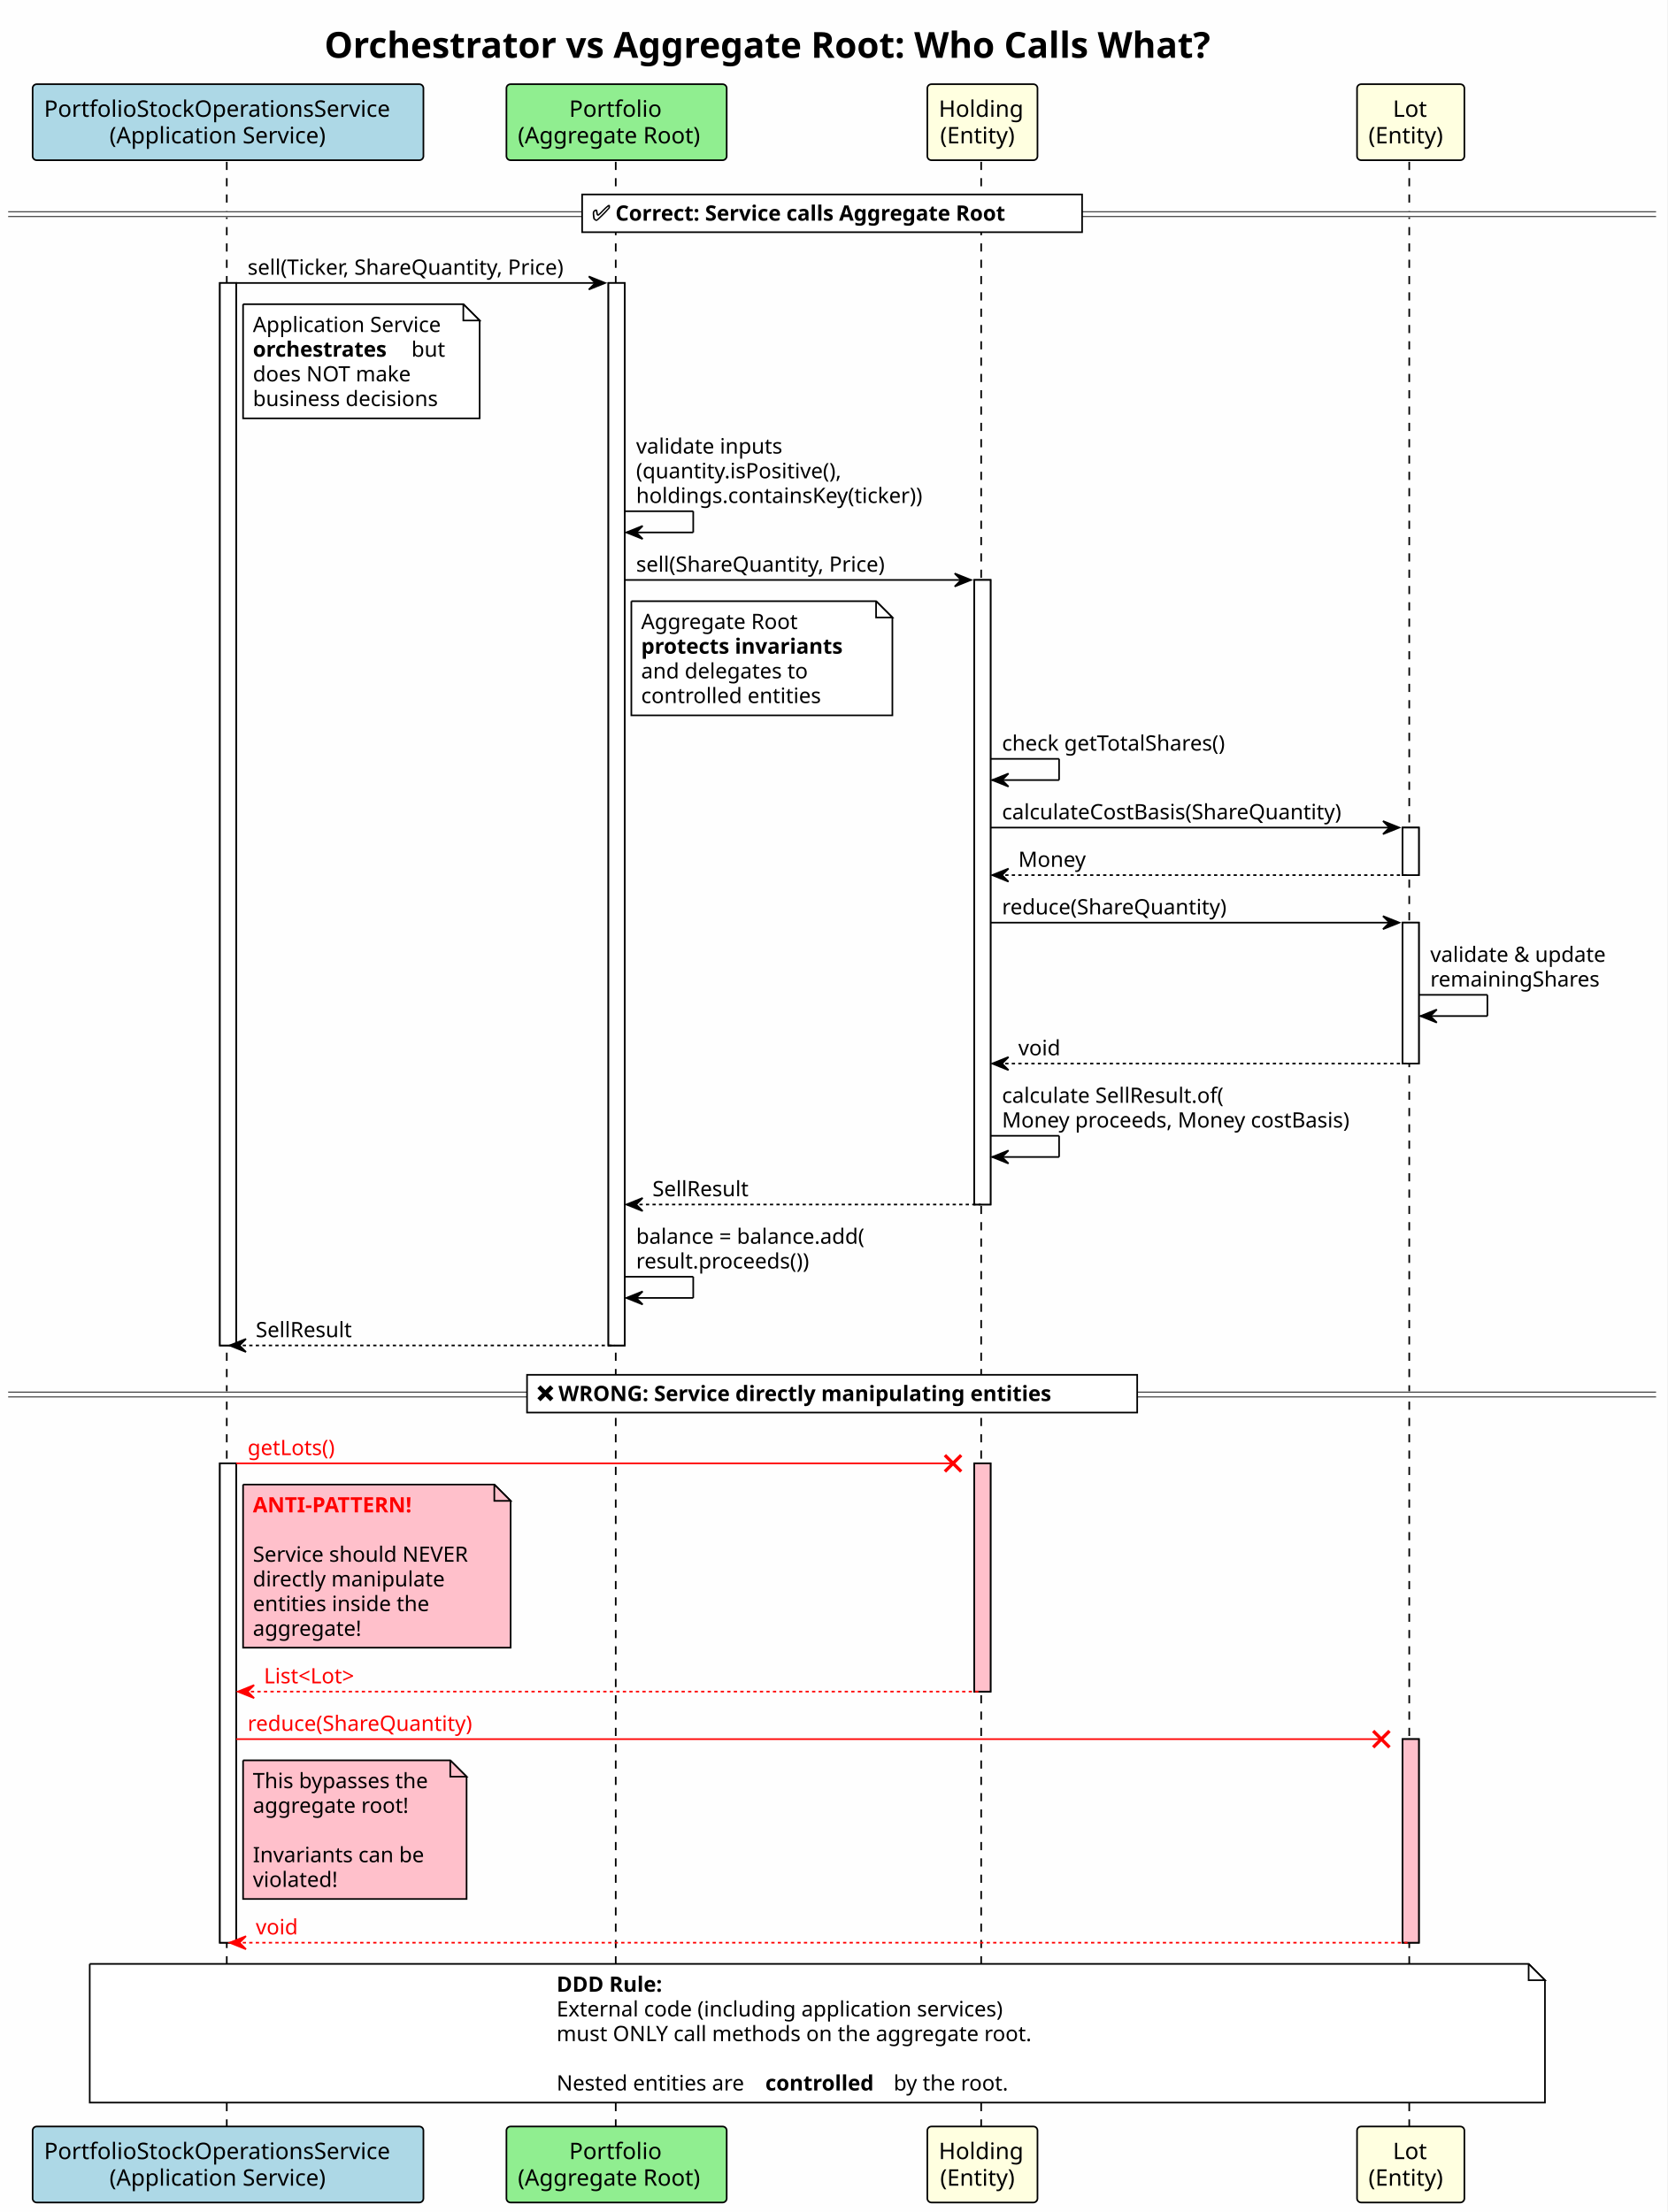
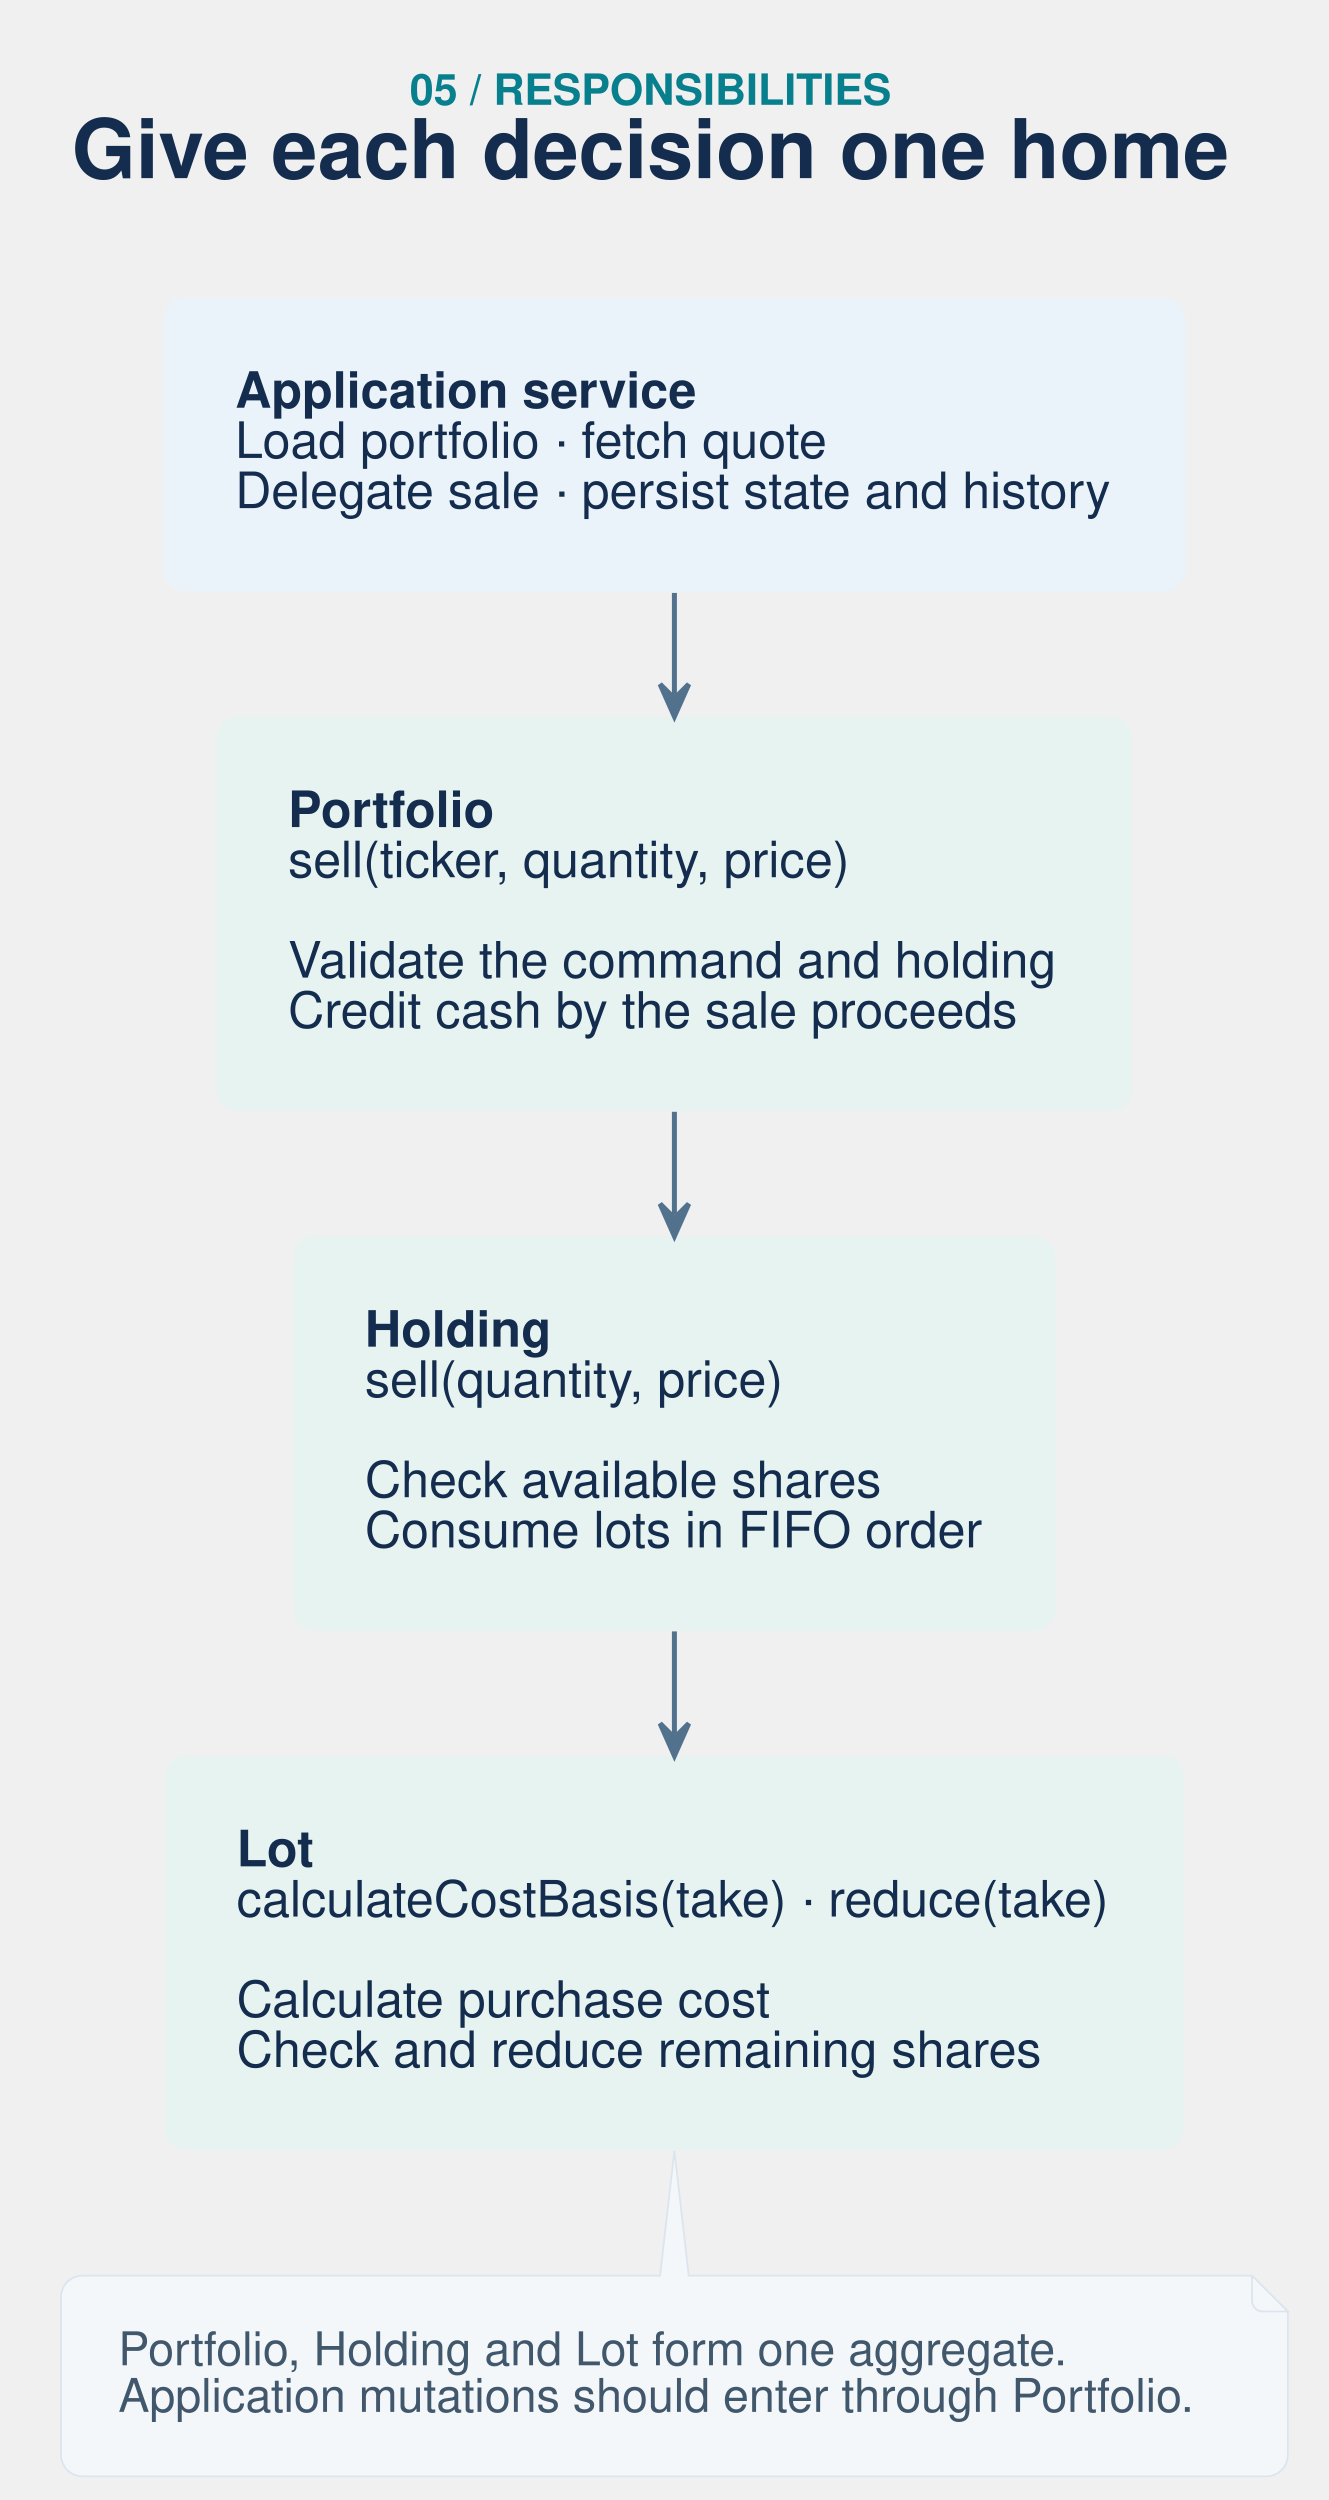
- <svg xmlns="http://www.w3.org/2000/svg" contentStyleType="text/css" data-diagram-type="SEQUENCE" height="1356px" preserveAspectRatio="none" style="width:1022px;height:1356px;background:#FEFEFE;" version="1.1" viewBox="0 0 1022 1356" width="1022px" zoomAndPan="magnify">
+ <svg xmlns="http://www.w3.org/2000/svg" contentStyleType="text/css" data-diagram-type="DESCRIPTION" height="1308.75px" preserveAspectRatio="none" style="width:695px;height:1308px;background:#FFFFFF;" version="1.1" viewBox="0 0 695 1308" width="695.625px" zoomAndPan="magnify">
  <defs />
  <g>
-     <rect fill="#FEFEFE" height="1356" style="stroke:none;stroke-width:1;" width="1022" x="0" y="0" />
-     <text fill="#000000" font-family="Verdana" font-size="22" font-weight="bold" lengthAdjust="spacing" textLength="621.425" x="198.847" y="35.421">Orchestrator vs Aggregate Root: Who Calls What?</text>
-     <g>
-       <rect fill="#FFFFFF" height="651.32" style="stroke:#000000;stroke-width:1;" width="10" x="134.773" y="173.469" />
+     <text fill="#087F8C" font-family="Helvetica" font-size="22.5" font-weight="bold" lengthAdjust="spacing" textLength="252.565" x="214.388" y="54.825">05 / RESPONSIBILITIES</text>
+     <text fill="#142D4E" font-family="Helvetica" font-size="43.125" font-weight="bold" lengthAdjust="spacing" textLength="606.34" x="37.5" y="93.207">Give each decision one home</text>
+     <g class="entity" data-entity="S" data-source-line="5" data-uid="ent0002" id="entity_S">
+       <rect fill="#EAF3F9" height="153.75" rx="11.25" ry="11.25" width="534.619" x="85.549" y="155.625" />
+       <text fill="#142D4E" font-family="Helvetica" font-size="26.25" font-weight="bold" lengthAdjust="spacing" textLength="240.71" x="123.049" y="213.338">Application service</text>
+       <text fill="#142D4E" font-family="Helvetica" font-size="26.25" lengthAdjust="spacing" textLength="310.847" x="123.049" y="239.588">Load portfolio · fetch quote</text>
+       <text fill="#142D4E" font-family="Helvetica" font-size="26.25" lengthAdjust="spacing" textLength="459.618" x="123.049" y="265.838">Delegate sale · persist state and history</text>
    </g>
-     <g>
-       <rect fill="#FFFFFF" height="293.859" style="stroke:#000000;stroke-width:1;" width="10" x="134.773" y="897.055" />
+     <g class="entity" data-entity="P" data-source-line="6" data-uid="ent0003" id="entity_P">
+       <rect fill="#E6F3F1" height="206.25" rx="11.25" ry="11.25" width="479.235" x="113.243" y="375" />
+       <text fill="#142D4E" font-family="Helvetica" font-size="26.25" font-weight="bold" lengthAdjust="spacing" textLength="107.897" x="150.743" y="432.713">Portfolio</text>
+       <text fill="#142D4E" font-family="Helvetica" font-size="26.25" lengthAdjust="spacing" textLength="297.594" x="150.743" y="458.963">sell(ticker, quantity, price)</text>
+       <text fill="#142D4E" font-family="Helvetica" font-size="26.25" lengthAdjust="spacing" textLength="7.293" x="150.743" y="485.213"> </text>
+       <text fill="#142D4E" font-family="Helvetica" font-size="26.25" lengthAdjust="spacing" textLength="404.235" x="150.743" y="511.463">Validate the command and holding</text>
+       <text fill="#142D4E" font-family="Helvetica" font-size="26.25" lengthAdjust="spacing" textLength="382.291" x="150.743" y="537.713">Credit cash by the sale proceeds</text>
    </g>
-     <g>
-       <rect fill="#FFFFFF" height="651.32" style="stroke:#000000;stroke-width:1;" width="10" x="372.93" y="173.469" />
+     <g class="entity" data-entity="H" data-source-line="7" data-uid="ent0004" id="entity_H">
+       <rect fill="#E6F3F1" height="206.25" rx="11.25" ry="11.25" width="398.857" x="153.424" y="646.875" />
+       <text fill="#142D4E" font-family="Helvetica" font-size="26.25" font-weight="bold" lengthAdjust="spacing" textLength="97.681" x="190.924" y="704.588">Holding</text>
+       <text fill="#142D4E" font-family="Helvetica" font-size="26.25" lengthAdjust="spacing" textLength="220.292" x="190.924" y="730.838">sell(quantity, price)</text>
+       <text fill="#142D4E" font-family="Helvetica" font-size="26.25" lengthAdjust="spacing" textLength="7.293" x="190.924" y="757.088"> </text>
+       <text fill="#142D4E" font-family="Helvetica" font-size="26.25" lengthAdjust="spacing" textLength="271.395" x="190.924" y="783.338">Check available shares</text>
+       <text fill="#142D4E" font-family="Helvetica" font-size="26.25" lengthAdjust="spacing" textLength="323.857" x="190.924" y="809.588">Consume lots in FIFO order</text>
    </g>
-     <g>
-       <rect fill="#FFFFFF" height="382.859" style="stroke:#000000;stroke-width:1;" width="10" x="597.182" y="355.531" />
+     <g class="entity" data-entity="L" data-source-line="8" data-uid="ent0005" id="entity_L">
+       <rect fill="#E6F3F1" height="206.25" rx="11.25" ry="11.25" width="533.106" x="86.299" y="918.75" />
+       <text fill="#142D4E" font-family="Helvetica" font-size="26.25" font-weight="bold" lengthAdjust="spacing" textLength="40.81" x="123.799" y="976.463">Lot</text>
+       <text fill="#142D4E" font-family="Helvetica" font-size="26.25" lengthAdjust="spacing" textLength="458.106" x="123.799" y="1002.713">calculateCostBasis(take) · reduce(take)</text>
+       <text fill="#142D4E" font-family="Helvetica" font-size="26.25" lengthAdjust="spacing" textLength="7.293" x="123.799" y="1028.963"> </text>
+       <text fill="#142D4E" font-family="Helvetica" font-size="26.25" lengthAdjust="spacing" textLength="280.149" x="123.799" y="1055.213">Calculate purchase cost</text>
+       <text fill="#142D4E" font-family="Helvetica" font-size="26.25" lengthAdjust="spacing" textLength="421.692" x="123.799" y="1081.463">Check and reduce remaining shares</text>
    </g>
-     <g>
-       <rect fill="#FFC0CB" height="139.93" style="stroke:#000000;stroke-width:1;" width="10" x="597.182" y="897.055" />
+     <g class="entity" data-entity="GMN9" data-source-line="13" data-uid="ent0010" id="entity_GMN9">
+       <path d="M31.906,1201.875 L31.906,1284.375 A11.25,11.25 0 0 0 43.156,1295.625 L662.559,1295.625 A11.25,11.25 0 0 0 673.809,1284.375 L673.809,1209.375 L655.059,1190.625 L360.349,1190.625 L352.849,1125.375 L345.349,1190.625 L43.156,1190.625 A11.25,11.25 0 0 0 31.906,1201.875" fill="#F3F7FA" style="stroke:#DCE5ED;stroke-width:0.938;" />
+       <path d="M655.059,1190.625 L655.059,1203.75 A5.625,5.625 0 0 0 660.684,1209.375 L673.809,1209.375 L655.059,1190.625" fill="#F3F7FA" style="stroke:#DCE5ED;stroke-width:0.938;" />
+       <text fill="#41576B" font-family="Helvetica" font-size="24.375" lengthAdjust="spacing" textLength="500.009" x="61.906" y="1237.519">Portfolio, Holding and Lot form one aggregate.</text>
+       <text fill="#41576B" font-family="Helvetica" font-size="24.375" lengthAdjust="spacing" textLength="565.029" x="61.906" y="1261.894">Application mutations should enter through Portfolio.</text>
    </g>
-     <g>
-       <rect fill="#FFFFFF" height="29.133" style="stroke:#000000;stroke-width:1;" width="10" x="859.716" y="507.328" />
+     <g class="link" data-entity-1="S" data-entity-2="P" data-source-line="9" data-uid="lnk6" id="link_S_P">
+       <path d="M352.849,310.219 C352.849,330.731 352.849,341.962 352.849,363.6" fill="none" id="S-to-P" style="stroke:#52718D;stroke-width:2.625;" />
+       <polygon fill="#52718D" points="352.849,374.85,360.349,357.975,352.849,365.475,345.349,357.975,352.849,374.85" style="stroke:#52718D;stroke-width:2.625;" />
    </g>
-     <g>
-       <rect fill="#FFFFFF" height="86.398" style="stroke:#000000;stroke-width:1;" width="10" x="859.716" y="565.594" />
+     <g class="link" data-entity-1="P" data-entity-2="H" data-source-line="10" data-uid="lnk7" id="link_P_H">
+       <path d="M352.849,581.681 C352.849,603 352.849,614.175 352.849,635.475" fill="none" id="P-to-H" style="stroke:#52718D;stroke-width:2.625;" />
+       <polygon fill="#52718D" points="352.849,646.725,360.349,629.85,352.849,637.35,345.349,629.85,352.849,646.725" style="stroke:#52718D;stroke-width:2.625;" />
    </g>
-     <g>
-       <rect fill="#FFC0CB" height="124.797" style="stroke:#000000;stroke-width:1;" width="10" x="859.716" y="1066.117" />
+     <g class="link" data-entity-1="H" data-entity-2="L" data-source-line="11" data-uid="lnk8" id="link_H_L">
+       <path d="M352.849,853.556 C352.849,874.875 352.849,886.05 352.849,907.35" fill="none" id="H-to-L" style="stroke:#52718D;stroke-width:2.625;" />
+       <polygon fill="#52718D" points="352.849,918.6,360.349,901.725,352.849,909.225,345.349,901.725,352.849,918.6" style="stroke:#52718D;stroke-width:2.625;" />
    </g>
-     <g class="participant-lifeline" data-entity-uid="part1" data-qualified-name="Service" id="part1-lifeline">
-       <g>
-         <rect fill="#000000" fill-opacity="0" height="1205.375" width="8" x="135.773" y="99.203" />
-         <line style="stroke:#000000;stroke-width:1;stroke-dasharray:5,5;" x1="139" x2="139" y1="99.203" y2="1304.578" />
-       </g>
-     </g>
-     <g class="participant-lifeline" data-entity-uid="part2" data-qualified-name="Portfolio" id="part2-lifeline">
-       <g>
-         <rect fill="#000000" fill-opacity="0" height="1205.375" width="8" x="373.93" y="99.203" />
-         <line style="stroke:#000000;stroke-width:1;stroke-dasharray:5,5;" x1="377.425" x2="377.425" y1="99.203" y2="1304.578" />
-       </g>
-     </g>
-     <g class="participant-lifeline" data-entity-uid="part3" data-qualified-name="Holding" id="part3-lifeline">
-       <g>
-         <rect fill="#000000" fill-opacity="0" height="1205.375" width="8" x="598.182" y="99.203" />
-         <line style="stroke:#000000;stroke-width:1;stroke-dasharray:5,5;" x1="601.422" x2="601.422" y1="99.203" y2="1304.578" />
-       </g>
-     </g>
-     <g class="participant-lifeline" data-entity-uid="part4" data-qualified-name="Lot" id="part4-lifeline">
-       <g>
-         <rect fill="#000000" fill-opacity="0" height="1205.375" width="8" x="860.716" y="99.203" />
-         <line style="stroke:#000000;stroke-width:1;stroke-dasharray:5,5;" x1="863.818" x2="863.818" y1="99.203" y2="1304.578" />
-       </g>
-     </g>
-     <g class="participant participant-head" data-entity-uid="part1" data-qualified-name="Service" id="part1-head">
-       <rect fill="#ADD8E6" height="46.594" rx="2.5" ry="2.5" style="stroke:#000000;stroke-width:1;" width="239.545" x="20" y="51.609" />
-       <text fill="#000000" font-family="Verdana" font-size="14" lengthAdjust="spacing" textLength="225.545" x="27" y="71.605">PortfolioStockOperationsService</text>
-       <text fill="#000000" font-family="Verdana" font-size="14" lengthAdjust="spacing" textLength="145.339" x="67.103" y="87.901">(Application Service)</text>
-     </g>
-     <g class="participant participant-tail" data-entity-uid="part1" data-qualified-name="Service" id="part1-tail">
-       <rect fill="#ADD8E6" height="46.594" rx="2.5" ry="2.5" style="stroke:#000000;stroke-width:1;" width="239.545" x="20" y="1303.578" />
-       <text fill="#000000" font-family="Verdana" font-size="14" lengthAdjust="spacing" textLength="225.545" x="27" y="1323.573">PortfolioStockOperationsService</text>
-       <text fill="#000000" font-family="Verdana" font-size="14" lengthAdjust="spacing" textLength="145.339" x="67.103" y="1339.87">(Application Service)</text>
-     </g>
-     <g class="participant participant-head" data-entity-uid="part2" data-qualified-name="Portfolio" id="part2-head">
-       <rect fill="#90EE90" height="46.594" rx="2.5" ry="2.5" style="stroke:#000000;stroke-width:1;" width="135.01" x="310.425" y="51.609" />
-       <text fill="#000000" font-family="Verdana" font-size="14" lengthAdjust="spacing" textLength="58.092" x="348.884" y="71.605">Portfolio</text>
-       <text fill="#000000" font-family="Verdana" font-size="14" lengthAdjust="spacing" textLength="121.01" x="317.425" y="87.901">(Aggregate Root)</text>
-     </g>
-     <g class="participant participant-tail" data-entity-uid="part2" data-qualified-name="Portfolio" id="part2-tail">
-       <rect fill="#90EE90" height="46.594" rx="2.5" ry="2.5" style="stroke:#000000;stroke-width:1;" width="135.01" x="310.425" y="1303.578" />
-       <text fill="#000000" font-family="Verdana" font-size="14" lengthAdjust="spacing" textLength="58.092" x="348.884" y="1323.573">Portfolio</text>
-       <text fill="#000000" font-family="Verdana" font-size="14" lengthAdjust="spacing" textLength="121.01" x="317.425" y="1339.87">(Aggregate Root)</text>
-     </g>
-     <g class="participant participant-head" data-entity-uid="part3" data-qualified-name="Holding" id="part3-head">
-       <rect fill="#FFFFE0" height="46.594" rx="2.5" ry="2.5" style="stroke:#000000;stroke-width:1;" width="67.519" x="568.422" y="51.609" />
-       <text fill="#000000" font-family="Verdana" font-size="14" lengthAdjust="spacing" textLength="53.519" x="575.422" y="71.605">Holding</text>
-       <text fill="#000000" font-family="Verdana" font-size="14" lengthAdjust="spacing" textLength="51.796" x="576.284" y="87.901">(Entity)</text>
-     </g>
-     <g class="participant participant-tail" data-entity-uid="part3" data-qualified-name="Holding" id="part3-tail">
-       <rect fill="#FFFFE0" height="46.594" rx="2.5" ry="2.5" style="stroke:#000000;stroke-width:1;" width="67.519" x="568.422" y="1303.578" />
-       <text fill="#000000" font-family="Verdana" font-size="14" lengthAdjust="spacing" textLength="53.519" x="575.422" y="1323.573">Holding</text>
-       <text fill="#000000" font-family="Verdana" font-size="14" lengthAdjust="spacing" textLength="51.796" x="576.284" y="1339.87">(Entity)</text>
-     </g>
-     <g class="participant participant-head" data-entity-uid="part4" data-qualified-name="Lot" id="part4-head">
-       <rect fill="#FFFFE0" height="46.594" rx="2.5" ry="2.5" style="stroke:#000000;stroke-width:1;" width="65.796" x="831.818" y="51.609" />
-       <text fill="#000000" font-family="Verdana" font-size="14" lengthAdjust="spacing" textLength="21.855" x="853.789" y="71.605">Lot</text>
-       <text fill="#000000" font-family="Verdana" font-size="14" lengthAdjust="spacing" textLength="51.796" x="838.818" y="87.901">(Entity)</text>
-     </g>
-     <g class="participant participant-tail" data-entity-uid="part4" data-qualified-name="Lot" id="part4-tail">
-       <rect fill="#FFFFE0" height="46.594" rx="2.5" ry="2.5" style="stroke:#000000;stroke-width:1;" width="65.796" x="831.818" y="1303.578" />
-       <text fill="#000000" font-family="Verdana" font-size="14" lengthAdjust="spacing" textLength="21.855" x="853.789" y="1323.573">Lot</text>
-       <text fill="#000000" font-family="Verdana" font-size="14" lengthAdjust="spacing" textLength="51.796" x="838.818" y="1339.87">(Entity)</text>
-     </g>
-     <g>
-       <rect fill="#FFFFFF" height="651.32" style="stroke:#000000;stroke-width:1;" width="10" x="134.773" y="173.469" />
-     </g>
-     <g>
-       <rect fill="#FFFFFF" height="293.859" style="stroke:#000000;stroke-width:1;" width="10" x="134.773" y="897.055" />
-     </g>
-     <g>
-       <rect fill="#FFFFFF" height="651.32" style="stroke:#000000;stroke-width:1;" width="10" x="372.93" y="173.469" />
-     </g>
-     <g>
-       <rect fill="#FFFFFF" height="382.859" style="stroke:#000000;stroke-width:1;" width="10" x="597.182" y="355.531" />
-     </g>
-     <g>
-       <rect fill="#FFC0CB" height="139.93" style="stroke:#000000;stroke-width:1;" width="10" x="597.182" y="897.055" />
-     </g>
-     <g>
-       <rect fill="#FFFFFF" height="29.133" style="stroke:#000000;stroke-width:1;" width="10" x="859.716" y="507.328" />
-     </g>
-     <g>
-       <rect fill="#FFFFFF" height="86.398" style="stroke:#000000;stroke-width:1;" width="10" x="859.716" y="565.594" />
-     </g>
-     <g>
-       <rect fill="#FFC0CB" height="124.797" style="stroke:#000000;stroke-width:1;" width="10" x="859.716" y="1066.117" />
-     </g>
-     <rect fill="#FFFFFF" height="3" style="stroke:#FFFFFF;stroke-width:1;" width="1010.12" x="5" y="129.769" />
-     <line style="stroke:#000000;stroke-width:0.5;" x1="5" x2="1015.12" y1="129.769" y2="129.769" />
-     <line style="stroke:#000000;stroke-width:0.5;" x1="5" x2="1015.12" y1="132.769" y2="132.769" />
-     <rect fill="#FFFFFF" height="23.133" style="stroke:#000000;stroke-width:1;" width="306.456" x="356.832" y="119.203" />
-     <text fill="#000000" font-family="Verdana" font-size="13" font-weight="bold" lengthAdjust="spacing" textLength="287.93" x="362.832" y="135.27">✅ Correct: Service calls Aggregate Root</text>
-     <g class="message" data-entity-1="part1" data-entity-2="part2" id="msg1">
-       <polygon fill="#000000" points="360.93,169.469,370.93,173.469,360.93,177.469,364.93,173.469" style="stroke:#000000;stroke-width:1;" />
-       <line style="stroke:#000000;stroke-width:1;" x1="144.773" x2="366.93" y1="173.469" y2="173.469" />
-       <text fill="#000000" font-family="Verdana" font-size="13" lengthAdjust="spacing" textLength="214.157" x="151.773" y="168.403">sell(Ticker, ShareQuantity, Price)</text>
-     </g>
-     <path d="M149,186.469 L149,256.469 L294,256.469 L294,196.469 L284,186.469 L149,186.469" fill="#FFFFFF" style="stroke:#000000;stroke-width:1;" />
-     <path d="M284,186.469 L284,196.469 L294,196.469 L284,186.469" fill="#FFFFFF" style="stroke:#000000;stroke-width:1;" />
-     <text fill="#000000" font-family="Verdana" font-size="13" lengthAdjust="spacing" textLength="124.814" x="155" y="203.536">Application Service</text>
-     <text fill="#000000" font-family="Verdana" font-size="13" font-weight="bold" lengthAdjust="spacing" textLength="93.025" x="155" y="218.668">orchestrates</text>
-     <text fill="#000000" font-family="Verdana" font-size="13" lengthAdjust="spacing" textLength="21.588" x="252.157" y="218.668">but</text>
-     <text fill="#000000" font-family="Verdana" font-size="13" lengthAdjust="spacing" textLength="103.295" x="155" y="233.801">does NOT make</text>
-     <text fill="#000000" font-family="Verdana" font-size="13" lengthAdjust="spacing" textLength="121.151" x="155" y="248.934">business decisions</text>
-     <g class="message" data-entity-1="part2" data-entity-2="part2" id="msg2">
-       <line style="stroke:#000000;stroke-width:1;" x1="382.93" x2="424.93" y1="313.398" y2="313.398" />
-       <line style="stroke:#000000;stroke-width:1;" x1="424.93" x2="424.93" y1="313.398" y2="326.398" />
-       <line style="stroke:#000000;stroke-width:1;" x1="383.93" x2="424.93" y1="326.398" y2="326.398" />
-       <polygon fill="#000000" points="393.93,322.398,383.93,326.398,393.93,330.398,389.93,326.398" style="stroke:#000000;stroke-width:1;" />
-       <text fill="#000000" font-family="Verdana" font-size="13" lengthAdjust="spacing" textLength="96.541" x="389.93" y="278.067">validate inputs</text>
-       <text fill="#000000" font-family="Verdana" font-size="13" lengthAdjust="spacing" textLength="138.639" x="389.93" y="293.2">(quantity.isPositive(),</text>
-       <text fill="#000000" font-family="Verdana" font-size="13" lengthAdjust="spacing" textLength="190.252" x="389.93" y="308.332">holdings.containsKey(ticker))</text>
-     </g>
-     <g class="message" data-entity-1="part2" data-entity-2="part3" id="msg3">
-       <polygon fill="#000000" points="585.182,351.531,595.182,355.531,585.182,359.531,589.182,355.531" style="stroke:#000000;stroke-width:1;" />
-       <line style="stroke:#000000;stroke-width:1;" x1="382.93" x2="591.182" y1="355.531" y2="355.531" />
-       <text fill="#000000" font-family="Verdana" font-size="13" lengthAdjust="spacing" textLength="166.321" x="389.93" y="350.465">sell(ShareQuantity, Price)</text>
-     </g>
-     <path d="M387,368.531 L387,438.531 L547,438.531 L547,378.531 L537,368.531 L387,368.531" fill="#FFFFFF" style="stroke:#000000;stroke-width:1;" />
-     <path d="M537,368.531 L537,378.531 L547,378.531 L537,368.531" fill="#FFFFFF" style="stroke:#000000;stroke-width:1;" />
-     <text fill="#000000" font-family="Verdana" font-size="13" lengthAdjust="spacing" textLength="102.223" x="393" y="385.598">Aggregate Root</text>
-     <text fill="#000000" font-family="Verdana" font-size="13" font-weight="bold" lengthAdjust="spacing" textLength="139.667" x="393" y="400.731">protects invariants</text>
-     <text fill="#000000" font-family="Verdana" font-size="13" lengthAdjust="spacing" textLength="109.719" x="393" y="415.864">and delegates to</text>
-     <text fill="#000000" font-family="Verdana" font-size="13" lengthAdjust="spacing" textLength="117.768" x="393" y="430.997">controlled entities</text>
-     <g class="message" data-entity-1="part3" data-entity-2="part3" id="msg4">
-       <line style="stroke:#000000;stroke-width:1;" x1="607.182" x2="649.182" y1="465.195" y2="465.195" />
-       <line style="stroke:#000000;stroke-width:1;" x1="649.182" x2="649.182" y1="465.195" y2="478.195" />
-       <line style="stroke:#000000;stroke-width:1;" x1="608.182" x2="649.182" y1="478.195" y2="478.195" />
-       <polygon fill="#000000" points="618.182,474.195,608.182,478.195,618.182,482.195,614.182,478.195" style="stroke:#000000;stroke-width:1;" />
-       <text fill="#000000" font-family="Verdana" font-size="13" lengthAdjust="spacing" textLength="150.827" x="614.182" y="460.129">check getTotalShares()</text>
-     </g>
-     <g class="message" data-entity-1="part3" data-entity-2="part4" id="msg5">
-       <polygon fill="#000000" points="847.716,503.328,857.716,507.328,847.716,511.328,851.716,507.328" style="stroke:#000000;stroke-width:1;" />
-       <line style="stroke:#000000;stroke-width:1;" x1="607.182" x2="853.716" y1="507.328" y2="507.328" />
-       <text fill="#000000" font-family="Verdana" font-size="13" lengthAdjust="spacing" textLength="225.85" x="614.182" y="502.262">calculateCostBasis(ShareQuantity)</text>
-     </g>
-     <g class="message" data-entity-1="part4" data-entity-2="part3" id="msg6">
-       <polygon fill="#000000" points="618.182,532.461,608.182,536.461,618.182,540.461,614.182,536.461" style="stroke:#000000;stroke-width:1;" />
-       <line style="stroke:#000000;stroke-width:1;stroke-dasharray:2,2;" x1="612.182" x2="863.716" y1="536.461" y2="536.461" />
-       <text fill="#000000" font-family="Verdana" font-size="13" lengthAdjust="spacing" textLength="43.101" x="624.182" y="531.395">Money</text>
-     </g>
-     <g class="message" data-entity-1="part3" data-entity-2="part4" id="msg7">
-       <polygon fill="#000000" points="847.716,561.594,857.716,565.594,847.716,569.594,851.716,565.594" style="stroke:#000000;stroke-width:1;" />
-       <line style="stroke:#000000;stroke-width:1;" x1="607.182" x2="853.716" y1="565.594" y2="565.594" />
-       <text fill="#000000" font-family="Verdana" font-size="13" lengthAdjust="spacing" textLength="149.1" x="614.182" y="560.528">reduce(ShareQuantity)</text>
-     </g>
-     <g class="message" data-entity-1="part4" data-entity-2="part4" id="msg8">
-       <line style="stroke:#000000;stroke-width:1;" x1="869.716" x2="911.716" y1="609.859" y2="609.859" />
-       <line style="stroke:#000000;stroke-width:1;" x1="911.716" x2="911.716" y1="609.859" y2="622.859" />
-       <line style="stroke:#000000;stroke-width:1;" x1="870.716" x2="911.716" y1="622.859" y2="622.859" />
-       <polygon fill="#000000" points="880.716,618.859,870.716,622.859,880.716,626.859,876.716,622.859" style="stroke:#000000;stroke-width:1;" />
-       <text fill="#000000" font-family="Verdana" font-size="13" lengthAdjust="spacing" textLength="116.403" x="876.716" y="589.661">validate &amp; update</text>
-       <text fill="#000000" font-family="Verdana" font-size="13" lengthAdjust="spacing" textLength="110.5" x="876.716" y="604.793">remainingShares</text>
-     </g>
-     <g class="message" data-entity-1="part4" data-entity-2="part3" id="msg9">
-       <polygon fill="#000000" points="618.182,647.992,608.182,651.992,618.182,655.992,614.182,651.992" style="stroke:#000000;stroke-width:1;" />
-       <line style="stroke:#000000;stroke-width:1;stroke-dasharray:2,2;" x1="612.182" x2="863.716" y1="651.992" y2="651.992" />
-       <text fill="#000000" font-family="Verdana" font-size="13" lengthAdjust="spacing" textLength="27.511" x="624.182" y="646.926">void</text>
-     </g>
-     <g class="message" data-entity-1="part3" data-entity-2="part3" id="msg10">
-       <line style="stroke:#000000;stroke-width:1;" x1="607.182" x2="649.182" y1="696.258" y2="696.258" />
-       <line style="stroke:#000000;stroke-width:1;" x1="649.182" x2="649.182" y1="696.258" y2="709.258" />
-       <line style="stroke:#000000;stroke-width:1;" x1="608.182" x2="649.182" y1="709.258" y2="709.258" />
-       <polygon fill="#000000" points="618.182,705.258,608.182,709.258,618.182,713.258,614.182,709.258" style="stroke:#000000;stroke-width:1;" />
-       <text fill="#000000" font-family="Verdana" font-size="13" lengthAdjust="spacing" textLength="148.878" x="614.182" y="676.059">calculate SellResult.of(</text>
-       <text fill="#000000" font-family="Verdana" font-size="13" lengthAdjust="spacing" textLength="228.535" x="614.182" y="691.192">Money proceeds, Money costBasis)</text>
-     </g>
-     <g class="message" data-entity-1="part3" data-entity-2="part2" id="msg11">
-       <polygon fill="#000000" points="393.93,734.391,383.93,738.391,393.93,742.391,389.93,738.391" style="stroke:#000000;stroke-width:1;" />
-       <line style="stroke:#000000;stroke-width:1;stroke-dasharray:2,2;" x1="387.93" x2="601.182" y1="738.391" y2="738.391" />
-       <text fill="#000000" font-family="Verdana" font-size="13" lengthAdjust="spacing" textLength="64.226" x="399.93" y="733.325">SellResult</text>
-     </g>
-     <g class="message" data-entity-1="part2" data-entity-2="part2" id="msg12">
-       <line style="stroke:#000000;stroke-width:1;" x1="382.93" x2="424.93" y1="782.656" y2="782.656" />
-       <line style="stroke:#000000;stroke-width:1;" x1="424.93" x2="424.93" y1="782.656" y2="795.656" />
-       <line style="stroke:#000000;stroke-width:1;" x1="383.93" x2="424.93" y1="795.656" y2="795.656" />
-       <polygon fill="#000000" points="393.93,791.656,383.93,795.656,393.93,799.656,389.93,795.656" style="stroke:#000000;stroke-width:1;" />
-       <text fill="#000000" font-family="Verdana" font-size="13" lengthAdjust="spacing" textLength="155.194" x="389.93" y="762.457">balance = balance.add(</text>
-       <text fill="#000000" font-family="Verdana" font-size="13" lengthAdjust="spacing" textLength="116.13" x="389.93" y="777.59">result.proceeds())</text>
-     </g>
-     <g class="message" data-entity-1="part2" data-entity-2="part1" id="msg13">
-       <polygon fill="#000000" points="150.773,820.789,140.773,824.789,150.773,828.789,146.773,824.789" style="stroke:#000000;stroke-width:1;" />
-       <line style="stroke:#000000;stroke-width:1;stroke-dasharray:2,2;" x1="144.773" x2="376.93" y1="824.789" y2="824.789" />
-       <text fill="#000000" font-family="Verdana" font-size="13" lengthAdjust="spacing" textLength="64.226" x="156.773" y="819.723">SellResult</text>
-     </g>
-     <rect fill="#FFFFFF" height="3" style="stroke:#FFFFFF;stroke-width:1;" width="1010.12" x="5" y="853.356" />
-     <line style="stroke:#000000;stroke-width:0.5;" x1="5" x2="1015.12" y1="853.356" y2="853.356" />
-     <line style="stroke:#000000;stroke-width:0.5;" x1="5" x2="1015.12" y1="856.356" y2="856.356" />
-     <rect fill="#FFFFFF" height="23.133" style="stroke:#000000;stroke-width:1;" width="374.007" x="323.056" y="842.789" />
-     <text fill="#000000" font-family="Verdana" font-size="13" font-weight="bold" lengthAdjust="spacing" textLength="355.481" x="329.056" y="858.856">❌ WRONG: Service directly manipulating entities</text>
-     <g class="message" data-entity-1="part1" data-entity-2="part3" id="msg14">
-       <line style="stroke:#FF0000;stroke-width:2;" x1="579.182" x2="589.182" y1="892.055" y2="902.055" />
-       <line style="stroke:#FF0000;stroke-width:2;" x1="579.182" x2="589.182" y1="902.055" y2="892.055" />
-       <line style="stroke:#FF0000;stroke-width:1;" x1="144.773" x2="584.182" y1="897.055" y2="897.055" />
-       <text fill="#FF0000" font-family="Verdana" font-size="13" lengthAdjust="spacing" textLength="58.557" x="151.773" y="891.989">getLots()</text>
-     </g>
-     <path d="M149,910.055 L149,1010.055 L313,1010.055 L313,920.055 L303,910.055 L149,910.055" fill="#FFC0CB" style="stroke:#000000;stroke-width:1;" />
-     <path d="M303,910.055 L303,920.055 L313,920.055 L303,910.055" fill="#FFC0CB" style="stroke:#000000;stroke-width:1;" />
-     <text fill="#FF0000" font-family="Verdana" font-size="13" font-weight="bold" lengthAdjust="spacing" textLength="113.064" x="155" y="927.122">ANTI-PATTERN!</text>
-     <text fill="#000000" font-family="Verdana" font-size="13" lengthAdjust="spacing" textLength="4.132" x="155" y="942.254"> </text>
-     <text fill="#000000" font-family="Verdana" font-size="13" lengthAdjust="spacing" textLength="143.457" x="155" y="957.387">Service should NEVER</text>
-     <text fill="#000000" font-family="Verdana" font-size="13" lengthAdjust="spacing" textLength="126.534" x="155" y="972.52">directly manipulate</text>
-     <text fill="#000000" font-family="Verdana" font-size="13" lengthAdjust="spacing" textLength="116.511" x="155" y="987.653">entities inside the</text>
-     <text fill="#000000" font-family="Verdana" font-size="13" lengthAdjust="spacing" textLength="72.338" x="155" y="1002.786">aggregate!</text>
-     <g class="message" data-entity-1="part3" data-entity-2="part1" id="msg15">
-       <polygon fill="#FF0000" points="155.773,1032.984,145.773,1036.984,155.773,1040.984,151.773,1036.984" style="stroke:#FF0000;stroke-width:1;" />
-       <line style="stroke:#FF0000;stroke-width:1;stroke-dasharray:2,2;" x1="149.773" x2="601.182" y1="1036.984" y2="1036.984" />
-       <text fill="#FF0000" font-family="Verdana" font-size="13" lengthAdjust="spacing" textLength="64.803" x="161.773" y="1031.918">List&lt;Lot&gt;</text>
-     </g>
-     <g class="message" data-entity-1="part1" data-entity-2="part4" id="msg16">
-       <line style="stroke:#FF0000;stroke-width:2;" x1="841.716" x2="851.716" y1="1061.117" y2="1071.117" />
-       <line style="stroke:#FF0000;stroke-width:2;" x1="841.716" x2="851.716" y1="1071.117" y2="1061.117" />
-       <line style="stroke:#FF0000;stroke-width:1;" x1="144.773" x2="846.716" y1="1066.117" y2="1066.117" />
-       <text fill="#FF0000" font-family="Verdana" font-size="13" lengthAdjust="spacing" textLength="149.1" x="151.773" y="1061.051">reduce(ShareQuantity)</text>
-     </g>
-     <path d="M149,1079.117 L149,1164.117 L286,1164.117 L286,1089.117 L276,1079.117 L149,1079.117" fill="#FFC0CB" style="stroke:#000000;stroke-width:1;" />
-     <path d="M276,1079.117 L276,1089.117 L286,1089.117 L276,1079.117" fill="#FFC0CB" style="stroke:#000000;stroke-width:1;" />
-     <text fill="#000000" font-family="Verdana" font-size="13" lengthAdjust="spacing" textLength="116.644" x="155" y="1096.184">This bypasses the</text>
-     <text fill="#000000" font-family="Verdana" font-size="13" lengthAdjust="spacing" textLength="102.819" x="155" y="1111.317">aggregate root!</text>
-     <text fill="#000000" font-family="Verdana" font-size="13" lengthAdjust="spacing" textLength="4.132" x="155" y="1126.45"> </text>
-     <text fill="#000000" font-family="Verdana" font-size="13" lengthAdjust="spacing" textLength="112.633" x="155" y="1141.582">Invariants can be</text>
-     <text fill="#000000" font-family="Verdana" font-size="13" lengthAdjust="spacing" textLength="57.395" x="155" y="1156.715">violated!</text>
-     <g class="message" data-entity-1="part4" data-entity-2="part1" id="msg17">
-       <polygon fill="#FF0000" points="150.773,1186.914,140.773,1190.914,150.773,1194.914,146.773,1190.914" style="stroke:#FF0000;stroke-width:1;" />
-       <line style="stroke:#FF0000;stroke-width:1;stroke-dasharray:2,2;" x1="144.773" x2="863.716" y1="1190.914" y2="1190.914" />
-       <text fill="#FF0000" font-family="Verdana" font-size="13" lengthAdjust="spacing" textLength="27.511" x="156.773" y="1185.848">void</text>
-     </g>
-     <path d="M55,1203.914 L55,1288.914 L947,1288.914 L947,1213.914 L937,1203.914 L55,1203.914" fill="#FFFFFF" style="stroke:#000000;stroke-width:1;" />
-     <path d="M937,1203.914 L937,1213.914 L947,1213.914 L937,1203.914" fill="#FFFFFF" style="stroke:#000000;stroke-width:1;" />
-     <text fill="#000000" font-family="Verdana" font-size="13" font-weight="bold" lengthAdjust="spacing" textLength="74.636" x="341.163" y="1220.981">DDD Rule:</text>
-     <text fill="#000000" font-family="Verdana" font-size="13" lengthAdjust="spacing" textLength="296.442" x="341.163" y="1236.114">External code (including application services)</text>
-     <text fill="#000000" font-family="Verdana" font-size="13" lengthAdjust="spacing" textLength="311.289" x="341.163" y="1251.247">must ONLY call methods on the aggregate root.</text>
-     <text fill="#000000" font-family="Verdana" font-size="13" lengthAdjust="spacing" textLength="4.132" x="341.163" y="1266.379"> </text>
-     <text fill="#000000" font-family="Verdana" font-size="13" lengthAdjust="spacing" textLength="123.843" x="341.163" y="1281.512">Nested entities are</text>
-     <text fill="#000000" font-family="Verdana" font-size="13" font-weight="bold" lengthAdjust="spacing" textLength="74.483" x="469.138" y="1281.512">controlled</text>
-     <text fill="#000000" font-family="Verdana" font-size="13" lengthAdjust="spacing" textLength="76.026" x="547.753" y="1281.512">by the root.</text>
  </g>
</svg>
